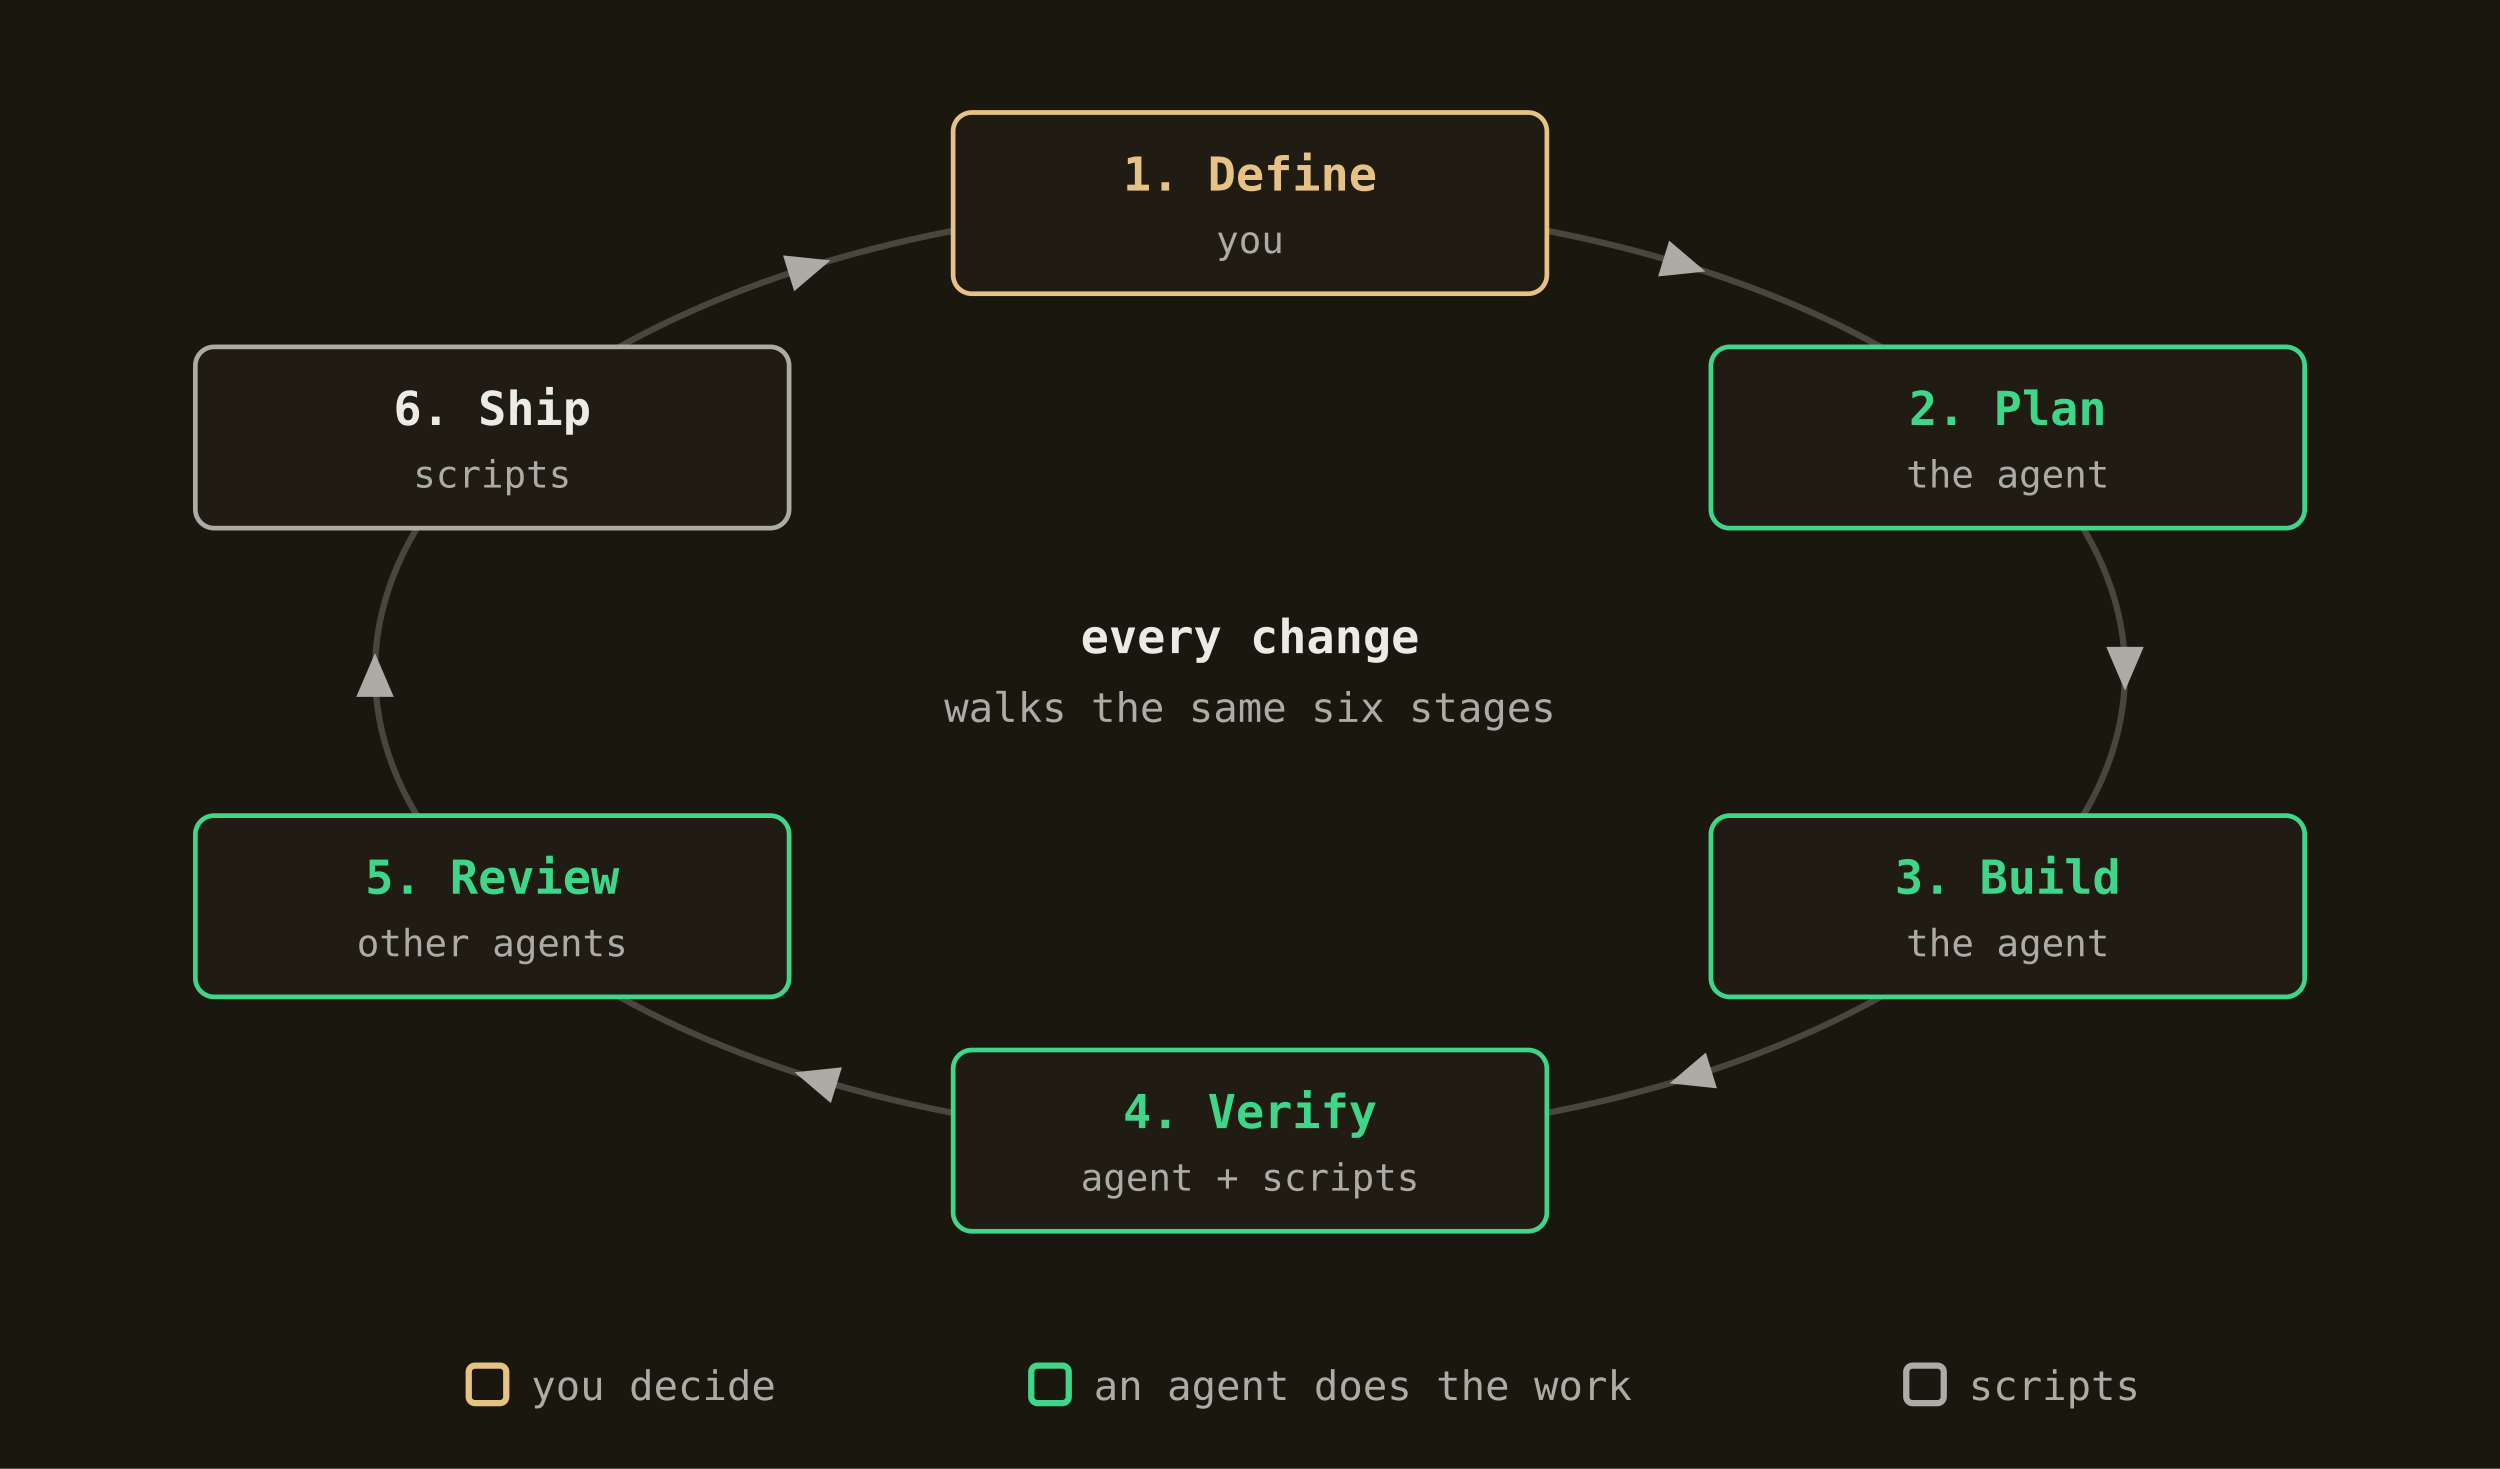
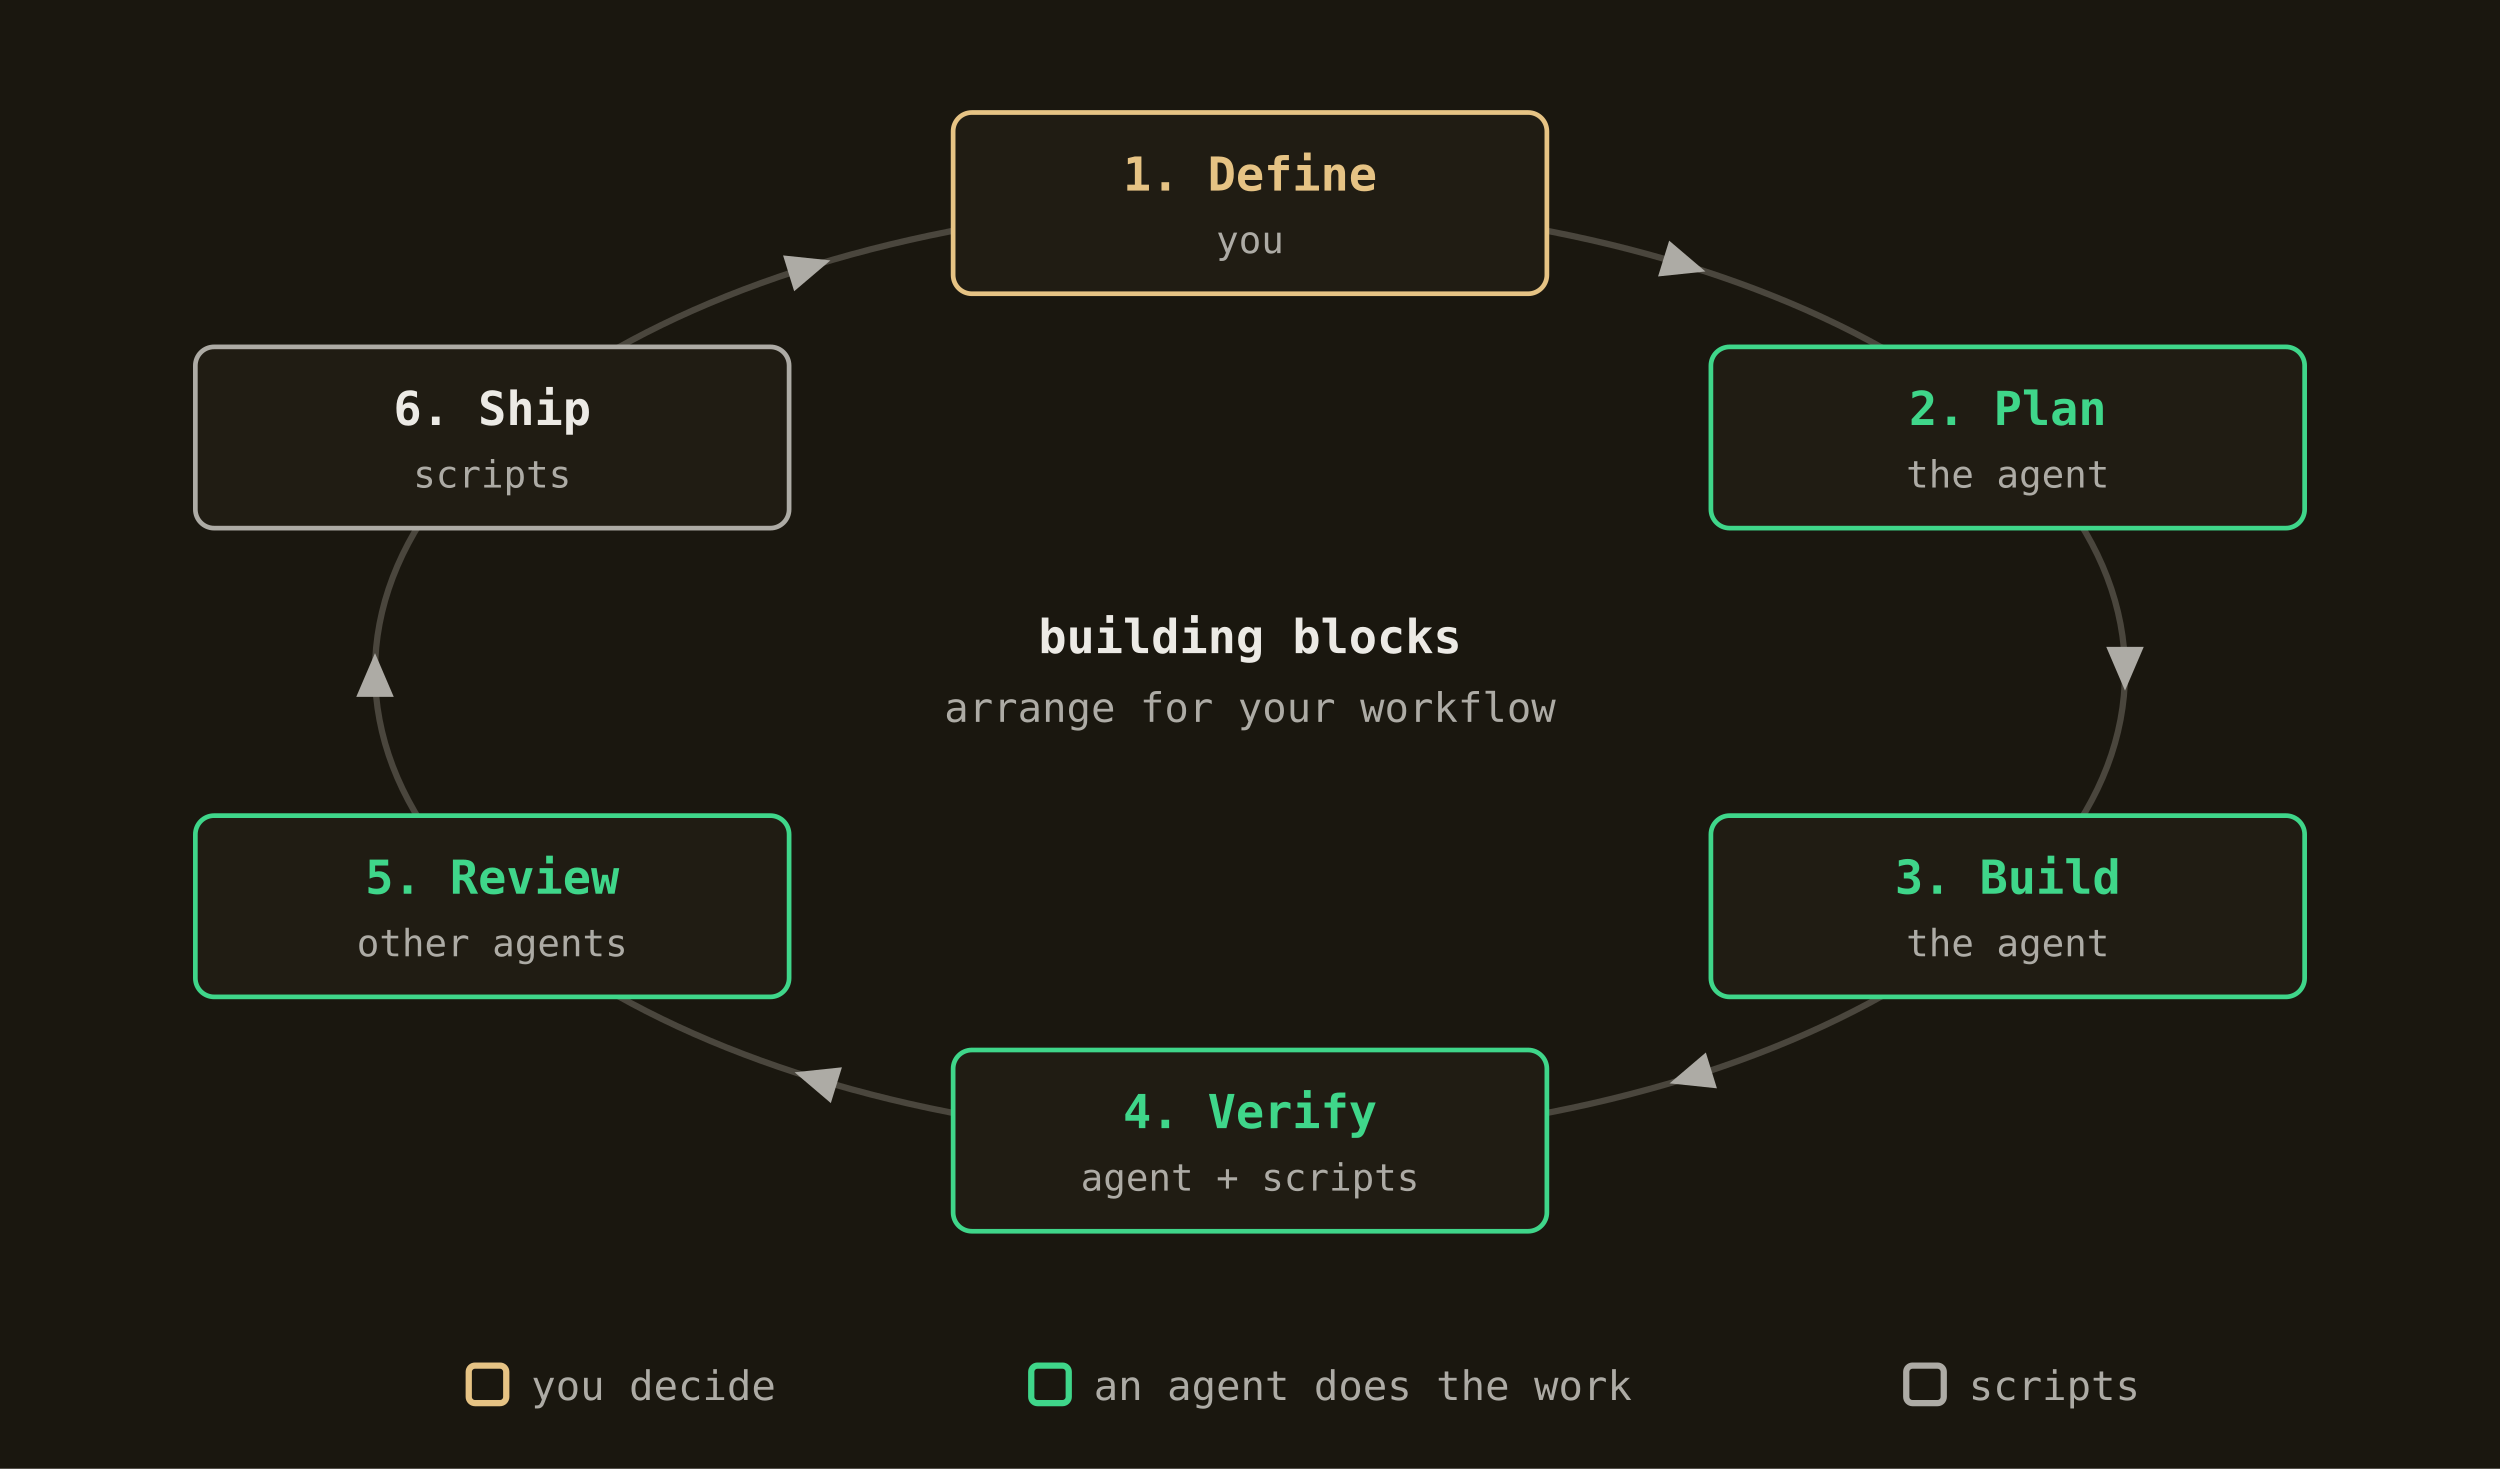
<svg xmlns="http://www.w3.org/2000/svg" viewBox="0 0 800 470" width="800" height="470" role="img" font-family="ui-monospace, 'JetBrains Mono', 'Fira Code', Menlo, Consolas, 'DejaVu Sans Mono', monospace">
  <rect width="800" height="470" fill="#1a170f" />
  <defs>
    <marker id="a" viewBox="0 0 10 10" refX="9" refY="5" markerWidth="7" markerHeight="7" orient="auto-start-reverse">
      <path d="M0 0L10 5L0 10z" fill="#adaba5" />
    </marker>
    <marker id="g" viewBox="0 0 10 10" refX="9" refY="5" markerWidth="7" markerHeight="7" orient="auto-start-reverse">
      <path d="M0 0L10 5L0 10z" fill="#3fd68a" />
    </marker>
  </defs>
  <ellipse cx="400" cy="215" rx="280" ry="150" fill="none" stroke="#4a463d" stroke-width="2" />
  <path d="M-8 -6L6 0L-8 6z" fill="#adaba5" transform="translate(540.0,85.1) rotate(17.2)" />
  <path d="M-8 -6L6 0L-8 6z" fill="#adaba5" transform="translate(680.0,215.0) rotate(90.0)" />
  <path d="M-8 -6L6 0L-8 6z" fill="#adaba5" transform="translate(540.0,344.9) rotate(162.8)" />
  <path d="M-8 -6L6 0L-8 6z" fill="#adaba5" transform="translate(260.0,344.9) rotate(-162.8)" />
  <path d="M-8 -6L6 0L-8 6z" fill="#adaba5" transform="translate(120.0,215.0) rotate(-90.0)" />
  <path d="M-8 -6L6 0L-8 6z" fill="#adaba5" transform="translate(260.0,85.1) rotate(-17.2)" />
  <rect x="305.0" y="36.0" width="190" height="58" rx="6" fill="#201c13" stroke="#e6c384" stroke-width="1.5" />
  <text x="400.0" y="61.0" font-size="15" fill="#e6c384" text-anchor="middle" font-weight="700">1. Define</text>
  <text x="400.0" y="81.0" font-size="12" fill="#adaba5" text-anchor="middle" font-weight="400">you</text>
  <rect x="547.487" y="111.0" width="190" height="58" rx="6" fill="#201c13" stroke="#3fd68a" stroke-width="1.5" />
  <text x="642.487" y="136.0" font-size="15" fill="#3fd68a" text-anchor="middle" font-weight="700">2. Plan</text>
  <text x="642.487" y="156.0" font-size="12" fill="#adaba5" text-anchor="middle" font-weight="400">the agent</text>
  <rect x="547.487" y="261.0" width="190" height="58" rx="6" fill="#201c13" stroke="#3fd68a" stroke-width="1.5" />
  <text x="642.487" y="286.0" font-size="15" fill="#3fd68a" text-anchor="middle" font-weight="700">3. Build</text>
  <text x="642.487" y="306.0" font-size="12" fill="#adaba5" text-anchor="middle" font-weight="400">the agent</text>
  <rect x="305.0" y="336.0" width="190" height="58" rx="6" fill="#201c13" stroke="#3fd68a" stroke-width="1.5" />
  <text x="400.0" y="361.0" font-size="15" fill="#3fd68a" text-anchor="middle" font-weight="700">4. Verify</text>
  <text x="400.0" y="381.0" font-size="12" fill="#adaba5" text-anchor="middle" font-weight="400">agent + scripts</text>
  <rect x="62.513" y="261.0" width="190" height="58" rx="6" fill="#201c13" stroke="#3fd68a" stroke-width="1.5" />
  <text x="157.513" y="286.0" font-size="15" fill="#3fd68a" text-anchor="middle" font-weight="700">5. Review</text>
  <text x="157.513" y="306.0" font-size="12" fill="#adaba5" text-anchor="middle" font-weight="400">other agents</text>
  <rect x="62.513" y="111.0" width="190" height="58" rx="6" fill="#201c13" stroke="#adaba5" stroke-width="1.5" />
  <text x="157.513" y="136.0" font-size="15" fill="#eceae5" text-anchor="middle" font-weight="700">6. Ship</text>
  <text x="157.513" y="156.0" font-size="12" fill="#adaba5" text-anchor="middle" font-weight="400">scripts</text>
-   <text x="400" y="209" font-size="15" fill="#eceae5" text-anchor="middle" font-weight="700">every change</text>
-   <text x="400" y="231" font-size="13" fill="#adaba5" text-anchor="middle" font-weight="400">walks the same six stages</text>
+   <text x="400" y="209" font-size="15" fill="#eceae5" text-anchor="middle" font-weight="700">building blocks</text>
+   <text x="400" y="231" font-size="13" fill="#adaba5" text-anchor="middle" font-weight="400">arrange for your workflow</text>
  <rect x="150" y="437" width="12" height="12" rx="2" fill="none" stroke="#e6c384" stroke-width="2" />
  <text x="170" y="448" font-size="13" fill="#adaba5" text-anchor="start" font-weight="400">you decide</text>
  <rect x="330" y="437" width="12" height="12" rx="2" fill="none" stroke="#3fd68a" stroke-width="2" />
  <text x="350" y="448" font-size="13" fill="#adaba5" text-anchor="start" font-weight="400">an agent does the work</text>
  <rect x="610" y="437" width="12" height="12" rx="2" fill="none" stroke="#adaba5" stroke-width="2" />
  <text x="630" y="448" font-size="13" fill="#adaba5" text-anchor="start" font-weight="400">scripts</text>
</svg>
